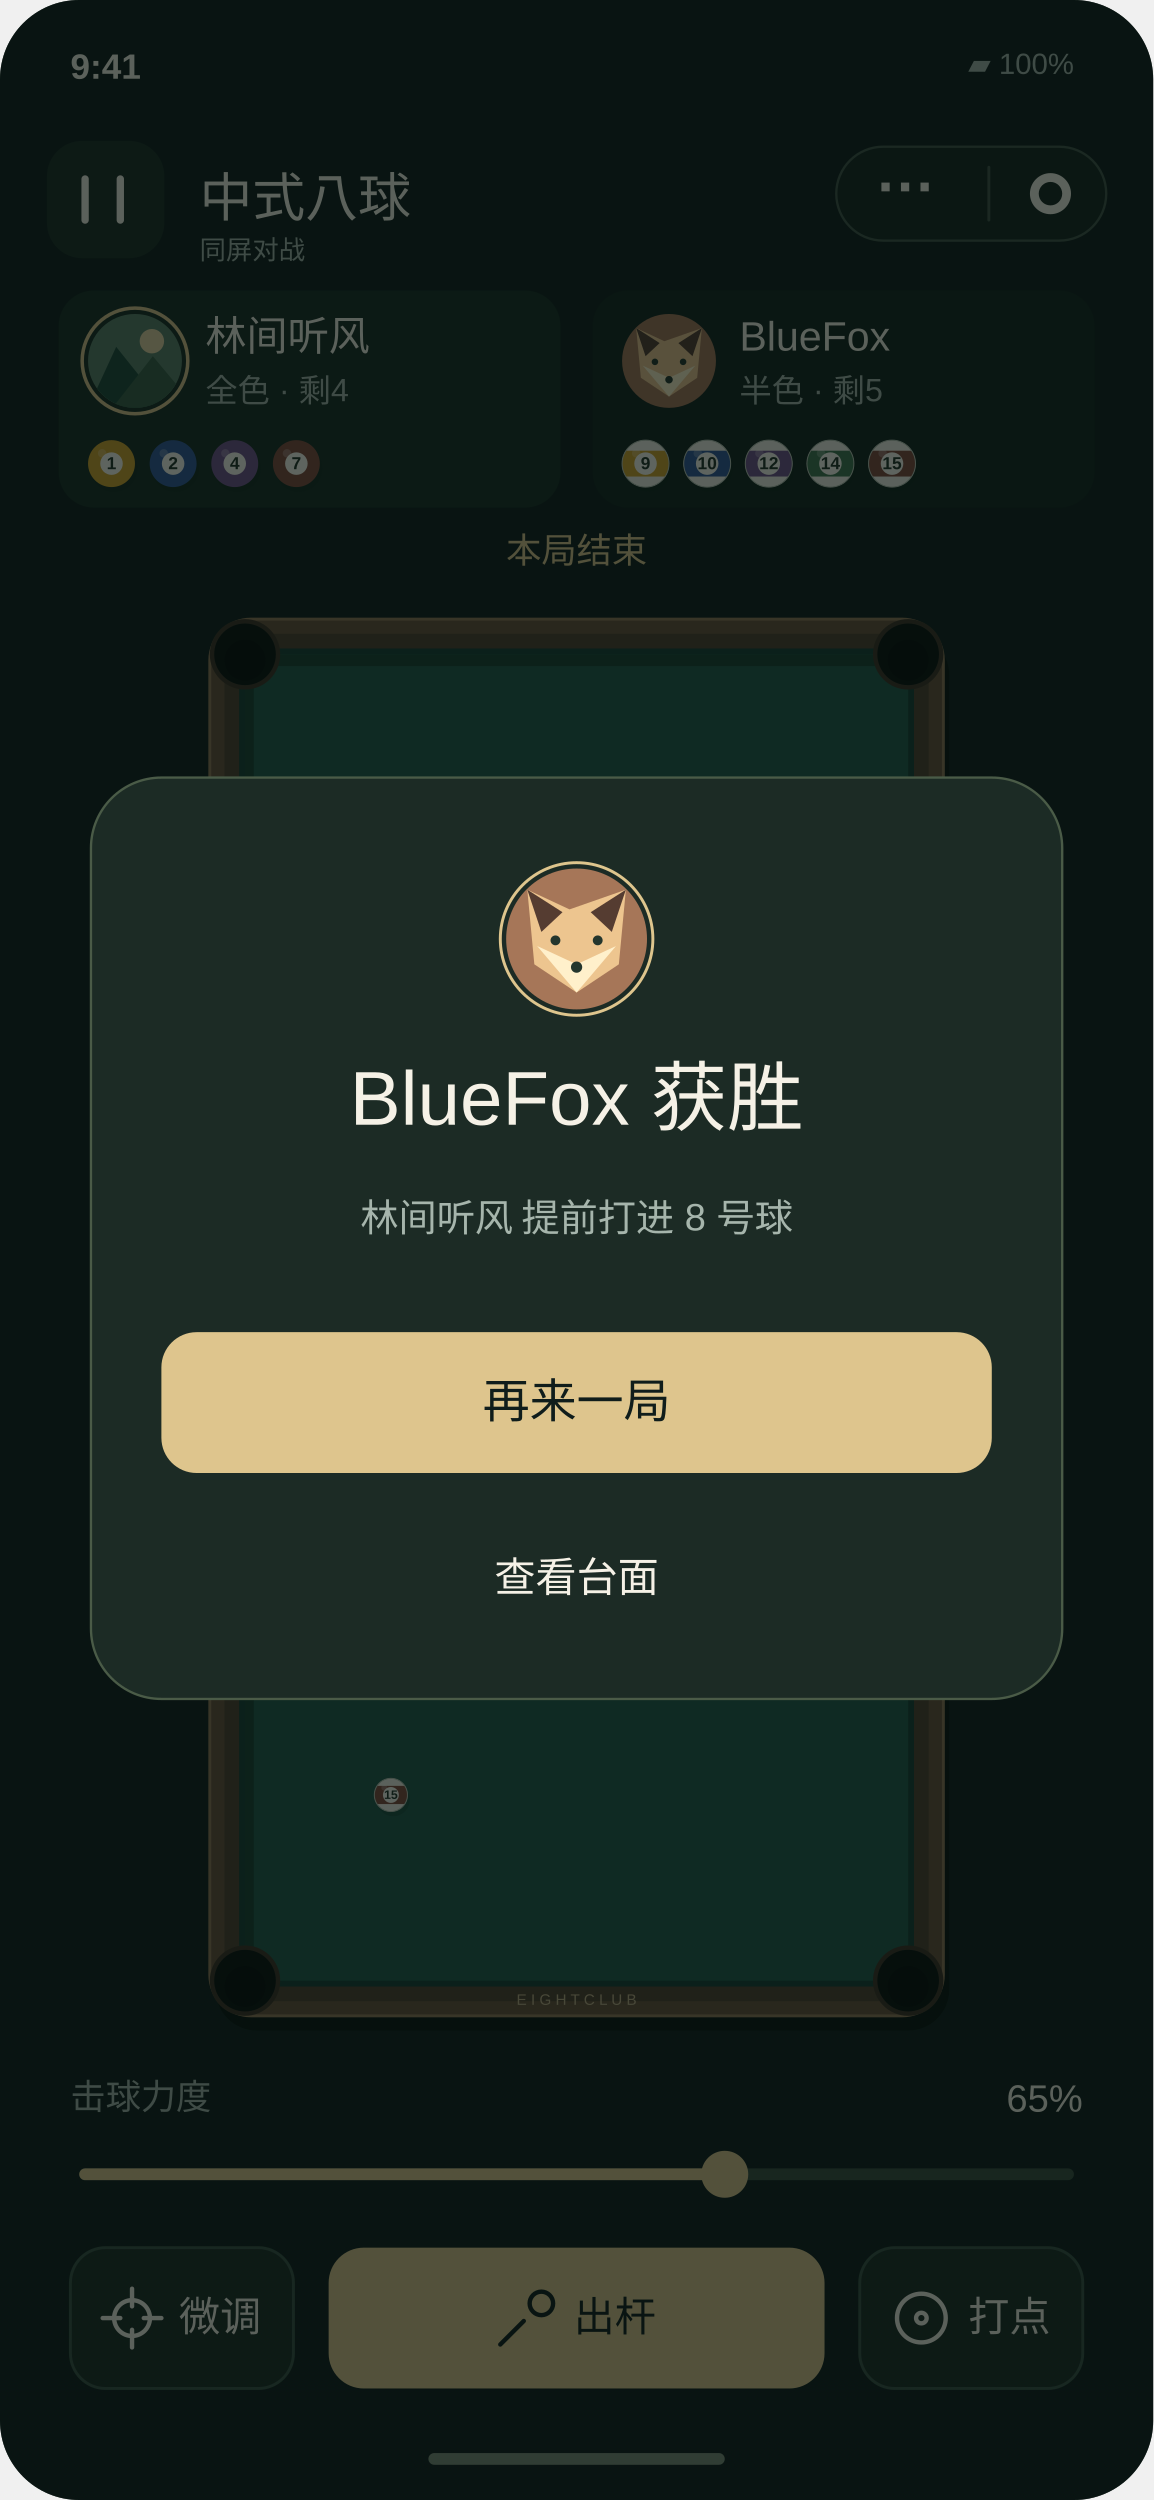
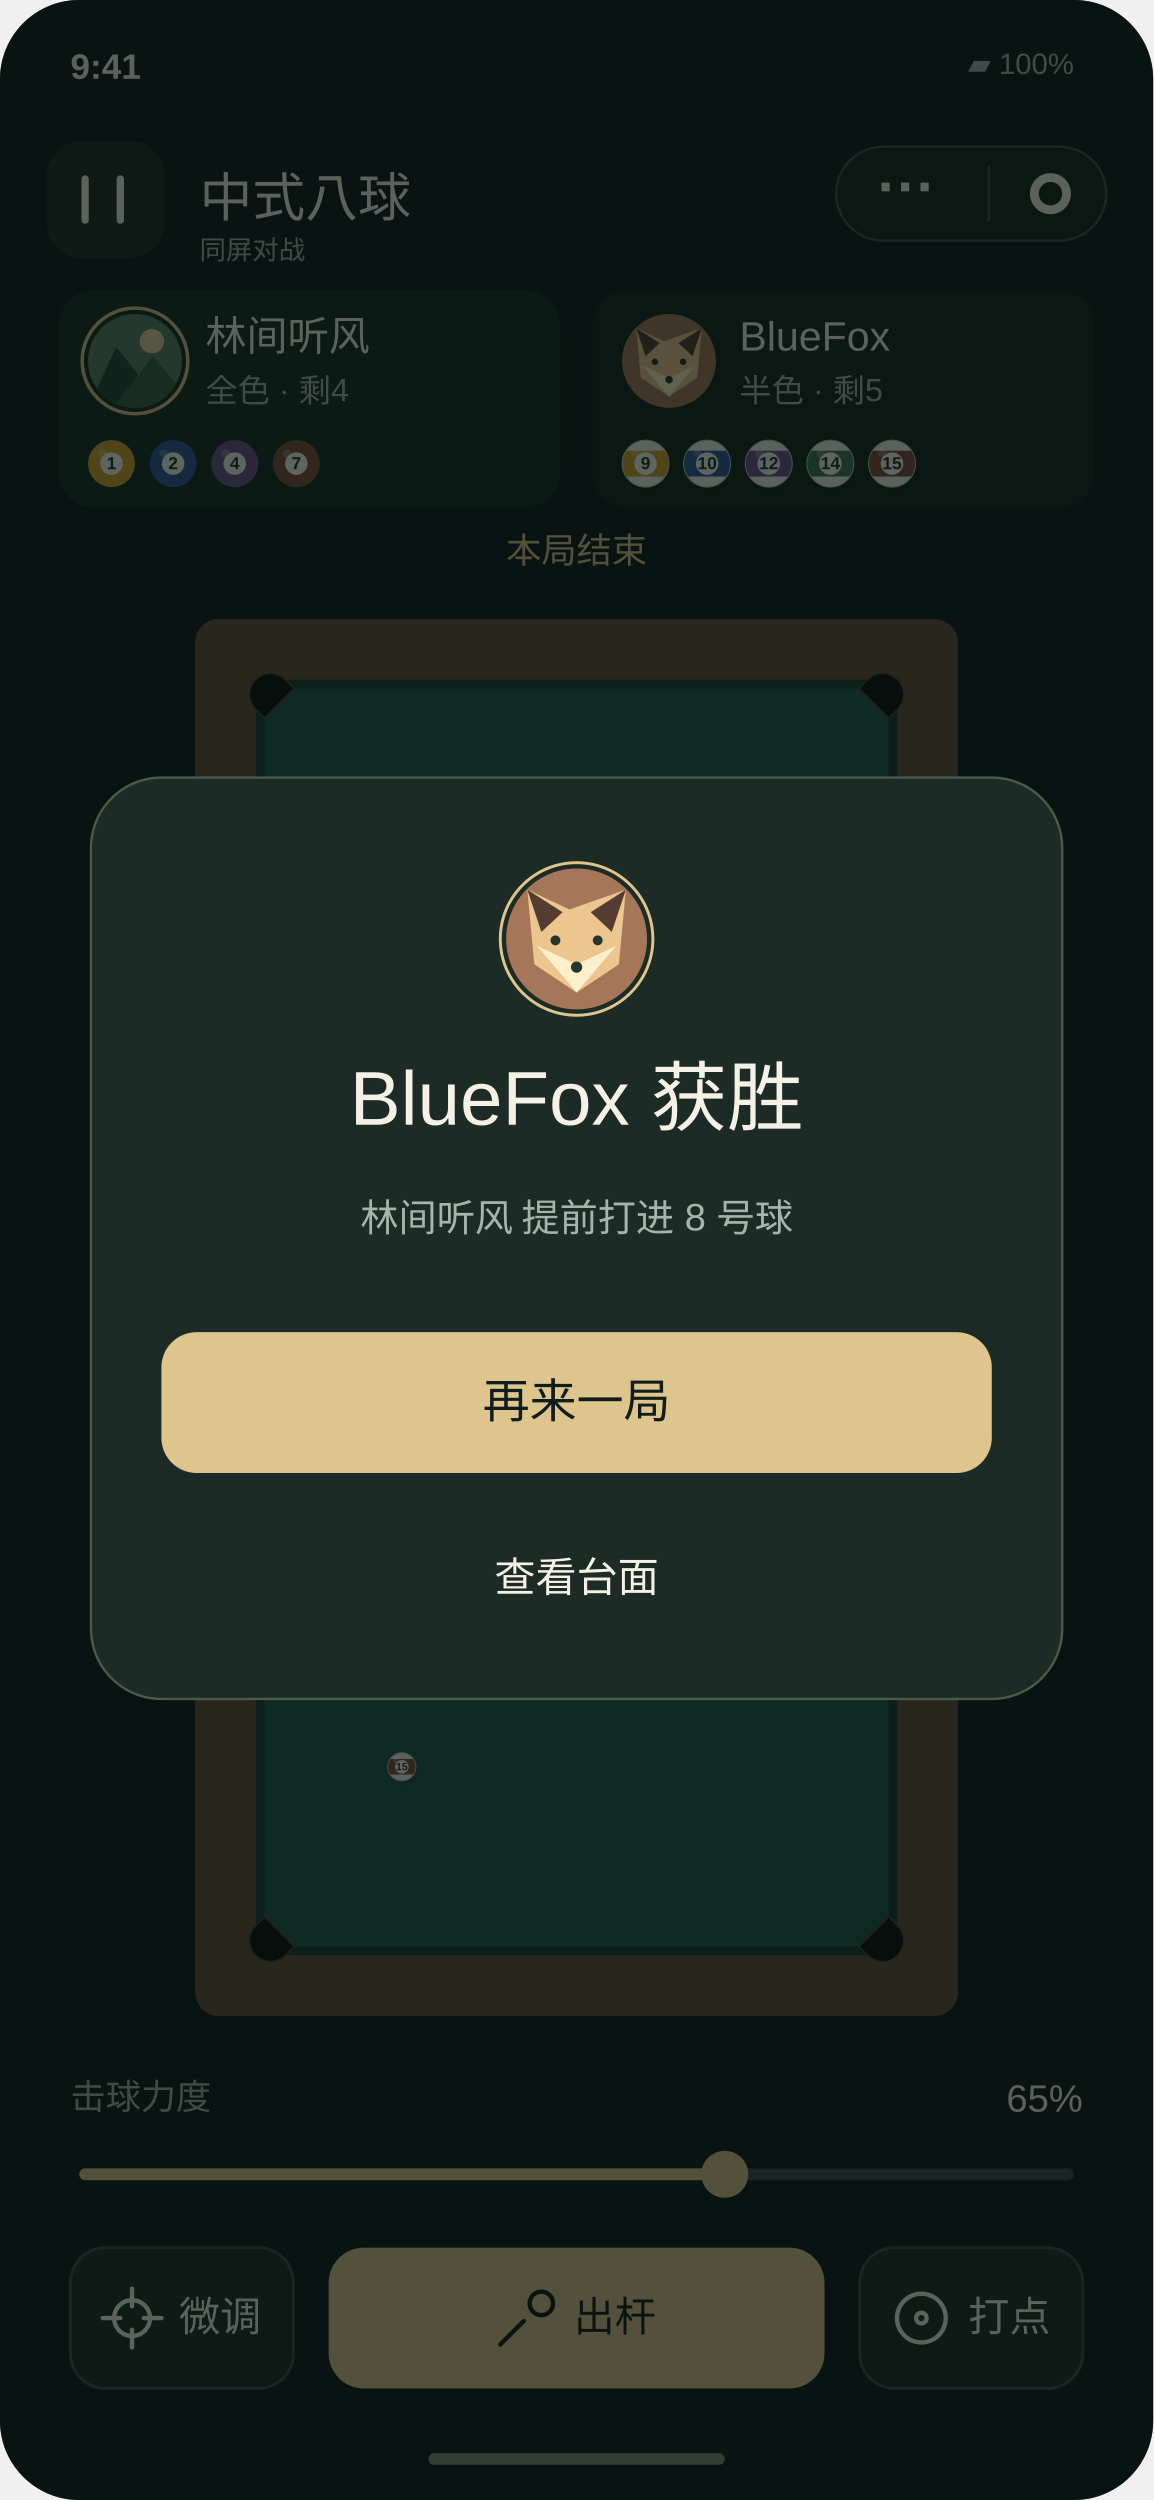
- <svg xmlns="http://www.w3.org/2000/svg" width="393" height="852" viewBox="0 0 393 852">
+ <svg xmlns="http://www.w3.org/2000/svg" width="393" height="852" viewBox="0 0 393 852" data-design-version="1.12" data-pocket-profile="not-finalized">
  <rect x="0" y="0" width="393" height="852" rx="27" fill="#101D1B" stroke="none" stroke-width="1" opacity="1" />
  <text x="24" y="26.84" text-anchor="start" font-family="Arial Unicode MS,PingFang SC,Arial,sans-serif" font-size="12" fill="#F5F1E6" font-weight="700">9:41</text>
  <text x="366" y="25.2" text-anchor="end" font-family="Arial Unicode MS,PingFang SC,Arial,sans-serif" font-size="10" fill="#A6B5AC" font-weight="400">▰  100%</text>
  <rect x="16" y="48" width="40" height="40" rx="12" fill="#1C2B25" stroke="none" stroke-width="1" opacity="1" />
  <line x1="29" y1="61" x2="29" y2="75" stroke="#F5F1E6" stroke-width="2.5" stroke-linecap="round" stroke-linejoin="round" />
  <line x1="41" y1="61" x2="41" y2="75" stroke="#F5F1E6" stroke-width="2.5" stroke-linecap="round" stroke-linejoin="round" />
  <text x="68" y="73.76" text-anchor="start" font-family="Arial Unicode MS,PingFang SC,Arial,sans-serif" font-size="18" fill="#F5F1E6" font-weight="400">中式八球</text>
  <text x="68" y="88.38" text-anchor="start" font-family="Arial Unicode MS,PingFang SC,Arial,sans-serif" font-size="9" fill="#A6B5AC" font-weight="400">同屏对战</text>
  <rect x="285" y="50" width="92" height="32" rx="16" fill="#15241F" stroke="#425348" stroke-width="0.8" opacity="1" />
  <text x="309" y="70.4" text-anchor="middle" font-family="Arial Unicode MS,PingFang SC,Arial,sans-serif" font-size="20" fill="#F5F1E6" font-weight="700">···</text>
  <line x1="337" y1="57" x2="337" y2="75" stroke="#425348" stroke-width="1" stroke-linecap="round" stroke-linejoin="round" />
  <circle cx="358" cy="66" r="7" fill="#F5F1E6" stroke="none" stroke-width="1" opacity="1" />
  <circle cx="358" cy="66" r="4" fill="#15241F" stroke="none" stroke-width="1" opacity="1" />
  <rect x="20" y="99" width="171" height="74" rx="12" fill="#182B23" stroke="none" stroke-width="1" opacity="1" />
  <circle cx="46.0" cy="123.0" r="16.0" fill="#5C7F6A" stroke="none" stroke-width="1" opacity="1" />
  <defs>
    <clipPath id="circleclip15">
      <circle cx="46.0" cy="123.0" r="16.0" />
    </clipPath>
  </defs>
  <g clip-path="url(#circleclip15)">
    <circle cx="51.76" cy="116.28" r="4.16" fill="#E7D4A3" stroke="none" stroke-width="1" opacity="1" />
    <polygon points="30,139 39.6,118.2 56.24,139" fill="#1F493A" />
    <polygon points="38.32,139 52.08,121.4 66.8,139" fill="#395F47" />
  </g>
  <circle cx="46.0" cy="123.0" r="18.0" fill="none" stroke="#DEC58D" stroke-width="1.2" />
  <text x="70" y="119.48" text-anchor="start" font-family="Arial Unicode MS,PingFang SC,Arial,sans-serif" font-size="14" fill="#F5F1E6" font-weight="400">林间听风</text>
  <text x="70" y="137.02" text-anchor="start" font-family="Arial Unicode MS,PingFang SC,Arial,sans-serif" font-size="11" fill="#A6B5AC" font-weight="400">全色 · 剩4</text>
  <circle cx="38.8" cy="159.6" r="8" fill="#09261B" stroke="none" stroke-width="1" opacity="0.22" />
  <circle cx="38" cy="158" r="8" fill="#D3A32B" stroke="none" stroke-width="1" opacity="1" />
  <circle cx="38" cy="158" r="3.84" fill="#FCF9F0" stroke="none" stroke-width="1" opacity="1" />
  <text x="38" y="159.894" text-anchor="middle" font-family="Arial Unicode MS,PingFang SC,Arial,sans-serif" font-size="5.92" fill="#223328" font-weight="700">1</text>
  <circle cx="34.8" cy="154.48" r="1.44" fill="#FFFFFF" stroke="none" stroke-width="1" opacity="0.22" />
  <circle cx="59.8" cy="159.6" r="8" fill="#09261B" stroke="none" stroke-width="1" opacity="0.22" />
  <circle cx="59" cy="158" r="8" fill="#31599A" stroke="none" stroke-width="1" opacity="1" />
  <circle cx="59" cy="158" r="3.84" fill="#FCF9F0" stroke="none" stroke-width="1" opacity="1" />
  <text x="59" y="159.894" text-anchor="middle" font-family="Arial Unicode MS,PingFang SC,Arial,sans-serif" font-size="5.92" fill="#223328" font-weight="700">2</text>
  <circle cx="55.8" cy="154.48" r="1.44" fill="#FFFFFF" stroke="none" stroke-width="1" opacity="0.22" />
  <circle cx="80.8" cy="159.6" r="8" fill="#09261B" stroke="none" stroke-width="1" opacity="0.22" />
  <circle cx="80" cy="158" r="8" fill="#73538D" stroke="none" stroke-width="1" opacity="1" />
  <circle cx="80" cy="158" r="3.84" fill="#FCF9F0" stroke="none" stroke-width="1" opacity="1" />
  <text x="80" y="159.894" text-anchor="middle" font-family="Arial Unicode MS,PingFang SC,Arial,sans-serif" font-size="5.92" fill="#223328" font-weight="700">4</text>
  <circle cx="76.8" cy="154.48" r="1.44" fill="#FFFFFF" stroke="none" stroke-width="1" opacity="0.22" />
  <circle cx="101.8" cy="159.6" r="8" fill="#09261B" stroke="none" stroke-width="1" opacity="0.22" />
  <circle cx="101" cy="158" r="8" fill="#824B3D" stroke="none" stroke-width="1" opacity="1" />
  <circle cx="101" cy="158" r="3.84" fill="#FCF9F0" stroke="none" stroke-width="1" opacity="1" />
  <text x="101" y="159.894" text-anchor="middle" font-family="Arial Unicode MS,PingFang SC,Arial,sans-serif" font-size="5.92" fill="#223328" font-weight="700">7</text>
  <circle cx="97.8" cy="154.48" r="1.44" fill="#FFFFFF" stroke="none" stroke-width="1" opacity="0.22" />
  <rect x="202" y="99" width="171" height="74" rx="12" fill="#14231E" stroke="none" stroke-width="1" opacity="1" />
  <circle cx="228.0" cy="123.0" r="16.0" fill="#A67658" stroke="none" stroke-width="1" opacity="1" />
  <defs>
    <clipPath id="circleclip45">
      <circle cx="228.0" cy="123.0" r="16.0" />
    </clipPath>
  </defs>
  <g clip-path="url(#circleclip45)">
    <polygon points="216.8,111.8 226.4,116.28 239.2,111.8 237.6,128.76 228.0,135.16 218.4,128.76" fill="#EDC58F" />
    <polygon points="216.8,111.8 224.8,116.92 220.0,121.4" fill="#553C31" />
    <polygon points="239.2,111.8 231.2,116.92 236.0,121.4" fill="#553C31" />
    <polygon points="219.04,124.6 228.0,128.76 236.96,124.6 228.0,135.16" fill="#FFF0CB" />
    <circle cx="223.2" cy="123.32" r="1.12" fill="#24362D" stroke="none" stroke-width="1" opacity="1" />
    <circle cx="232.8" cy="123.32" r="1.12" fill="#24362D" stroke="none" stroke-width="1" opacity="1" />
    <circle cx="228.0" cy="129.4" r="1.28" fill="#24362D" stroke="none" stroke-width="1" opacity="1" />
  </g>
  <text x="252" y="119.48" text-anchor="start" font-family="Arial Unicode MS,PingFang SC,Arial,sans-serif" font-size="14" fill="#F5F1E6" font-weight="400">BlueFox</text>
  <text x="252" y="137.02" text-anchor="start" font-family="Arial Unicode MS,PingFang SC,Arial,sans-serif" font-size="11" fill="#A6B5AC" font-weight="400">半色 · 剩5</text>
  <circle cx="220.8" cy="159.6" r="8" fill="#09261B" stroke="none" stroke-width="1" opacity="0.22" />
  <circle cx="220" cy="158" r="8" fill="#F5F2E8" stroke="none" stroke-width="1" opacity="1" />
  <defs>
    <clipPath id="circleclip58">
      <circle cx="220" cy="158" r="8" />
    </clipPath>
  </defs>
  <g clip-path="url(#circleclip58)">
    <polygon points="211.6,153.6 228.4,153.6 228.4,162.4 211.6,162.4" fill="#D3A32B" />
  </g>
  <circle cx="220" cy="158" r="8" fill="none" stroke="#B9C3B5" stroke-width="0.35" />
  <circle cx="220" cy="158" r="3.84" fill="#FCF9F0" stroke="none" stroke-width="1" opacity="1" />
  <text x="220" y="159.894" text-anchor="middle" font-family="Arial Unicode MS,PingFang SC,Arial,sans-serif" font-size="5.92" fill="#223328" font-weight="700">9</text>
  <circle cx="216.8" cy="154.48" r="1.44" fill="#FFFFFF" stroke="none" stroke-width="1" opacity="0.22" />
  <circle cx="241.8" cy="159.6" r="8" fill="#09261B" stroke="none" stroke-width="1" opacity="0.22" />
  <circle cx="241" cy="158" r="8" fill="#F5F2E8" stroke="none" stroke-width="1" opacity="1" />
  <defs>
    <clipPath id="circleclip67">
      <circle cx="241" cy="158" r="8" />
    </clipPath>
  </defs>
  <g clip-path="url(#circleclip67)">
    <polygon points="232.6,153.6 249.4,153.6 249.4,162.4 232.6,162.4" fill="#31599A" />
  </g>
  <circle cx="241" cy="158" r="8" fill="none" stroke="#B9C3B5" stroke-width="0.35" />
  <circle cx="241" cy="158" r="3.84" fill="#FCF9F0" stroke="none" stroke-width="1" opacity="1" />
  <text x="241" y="159.894" text-anchor="middle" font-family="Arial Unicode MS,PingFang SC,Arial,sans-serif" font-size="5.92" fill="#223328" font-weight="700">10</text>
  <circle cx="237.8" cy="154.48" r="1.44" fill="#FFFFFF" stroke="none" stroke-width="1" opacity="0.22" />
  <circle cx="262.8" cy="159.6" r="8" fill="#09261B" stroke="none" stroke-width="1" opacity="0.22" />
  <circle cx="262" cy="158" r="8" fill="#F5F2E8" stroke="none" stroke-width="1" opacity="1" />
  <defs>
    <clipPath id="circleclip76">
      <circle cx="262" cy="158" r="8" />
    </clipPath>
  </defs>
  <g clip-path="url(#circleclip76)">
    <polygon points="253.6,153.6 270.4,153.6 270.4,162.4 253.6,162.4" fill="#73538D" />
  </g>
  <circle cx="262" cy="158" r="8" fill="none" stroke="#B9C3B5" stroke-width="0.35" />
  <circle cx="262" cy="158" r="3.84" fill="#FCF9F0" stroke="none" stroke-width="1" opacity="1" />
  <text x="262" y="159.894" text-anchor="middle" font-family="Arial Unicode MS,PingFang SC,Arial,sans-serif" font-size="5.92" fill="#223328" font-weight="700">12</text>
  <circle cx="258.8" cy="154.48" r="1.44" fill="#FFFFFF" stroke="none" stroke-width="1" opacity="0.22" />
  <circle cx="283.8" cy="159.6" r="8" fill="#09261B" stroke="none" stroke-width="1" opacity="0.22" />
  <circle cx="283" cy="158" r="8" fill="#F5F2E8" stroke="none" stroke-width="1" opacity="1" />
  <defs>
    <clipPath id="circleclip85">
      <circle cx="283" cy="158" r="8" />
    </clipPath>
  </defs>
  <g clip-path="url(#circleclip85)">
    <polygon points="274.6,153.6 291.4,153.6 291.4,162.4 274.6,162.4" fill="#427852" />
  </g>
  <circle cx="283" cy="158" r="8" fill="none" stroke="#B9C3B5" stroke-width="0.35" />
  <circle cx="283" cy="158" r="3.84" fill="#FCF9F0" stroke="none" stroke-width="1" opacity="1" />
  <text x="283" y="159.894" text-anchor="middle" font-family="Arial Unicode MS,PingFang SC,Arial,sans-serif" font-size="5.92" fill="#223328" font-weight="700">14</text>
  <circle cx="279.8" cy="154.48" r="1.44" fill="#FFFFFF" stroke="none" stroke-width="1" opacity="0.22" />
  <circle cx="304.8" cy="159.6" r="8" fill="#09261B" stroke="none" stroke-width="1" opacity="0.22" />
  <circle cx="304" cy="158" r="8" fill="#F5F2E8" stroke="none" stroke-width="1" opacity="1" />
  <defs>
    <clipPath id="circleclip94">
      <circle cx="304" cy="158" r="8" />
    </clipPath>
  </defs>
  <g clip-path="url(#circleclip94)">
    <polygon points="295.6,153.6 312.4,153.6 312.4,162.4 295.6,162.4" fill="#824B3D" />
  </g>
  <circle cx="304" cy="158" r="8" fill="none" stroke="#B9C3B5" stroke-width="0.35" />
  <circle cx="304" cy="158" r="3.84" fill="#FCF9F0" stroke="none" stroke-width="1" opacity="1" />
  <text x="304" y="159.894" text-anchor="middle" font-family="Arial Unicode MS,PingFang SC,Arial,sans-serif" font-size="5.92" fill="#223328" font-weight="700">15</text>
  <circle cx="300.8" cy="154.48" r="1.44" fill="#FFFFFF" stroke="none" stroke-width="1" opacity="0.22" />
  <text x="196.5" y="191.84" text-anchor="middle" font-family="Arial Unicode MS,PingFang SC,Arial,sans-serif" font-size="12" fill="#DEC58D" font-weight="400">本局结束</text>
-   <rect x="73.5" y="216" width="250" height="476" rx="14" fill="#07110D" stroke="none" stroke-width="1" opacity="1" />
-   <rect x="71.5" y="211" width="250" height="476" rx="14" fill="#69503A" stroke="#927657" stroke-width="1" opacity="1" />
-   <rect x="76.5" y="216" width="240" height="466" rx="10" fill="#503F2E" stroke="none" stroke-width="1" opacity="1" />
-   <rect x="81.5" y="221" width="230" height="456" rx="6" fill="#163E34" stroke="none" stroke-width="1" opacity="1" />
-   <rect x="83.5" y="223" width="226" height="452" rx="0" fill="#21584B" stroke="none" stroke-width="1" opacity="1" />
-   <rect x="83.5" y="223" width="226" height="4" rx="0" fill="#193F32" stroke="none" stroke-width="1" opacity="1" />
-   <rect x="83.5" y="223" width="3" height="452" rx="0" fill="#193F32" stroke="none" stroke-width="1" opacity="1" />
-   <circle cx="77.5" cy="330" r="1.25" fill="#BAAC8C" stroke="none" stroke-width="1" opacity="1" />
-   <circle cx="77.5" cy="568" r="1.25" fill="#BAAC8C" stroke="none" stroke-width="1" opacity="1" />
-   <circle cx="315.5" cy="330" r="1.25" fill="#BAAC8C" stroke="none" stroke-width="1" opacity="1" />
-   <circle cx="315.5" cy="568" r="1.25" fill="#BAAC8C" stroke="none" stroke-width="1" opacity="1" />
-   <text x="196.5" y="683.264" text-anchor="middle" font-family="Arial Unicode MS,PingFang SC,Arial,sans-serif" font-size="5.2" fill="#C0AB86" font-weight="400">E I G H T   C L U B</text>
-   <circle cx="83.5" cy="223" r="12" fill="#3C3024" stroke="none" stroke-width="1" opacity="1" />
-   <circle cx="83.5" cy="223" r="10.5" fill="#080E0C" stroke="none" stroke-width="1" opacity="1" />
-   <circle cx="83.5" cy="225" r="7" fill="#050907" stroke="none" stroke-width="1" opacity="1" />
-   <circle cx="309.5" cy="223" r="12" fill="#3C3024" stroke="none" stroke-width="1" opacity="1" />
-   <circle cx="309.5" cy="223" r="10.5" fill="#080E0C" stroke="none" stroke-width="1" opacity="1" />
-   <circle cx="309.5" cy="225" r="7" fill="#050907" stroke="none" stroke-width="1" opacity="1" />
-   <circle cx="83.5" cy="449.0" r="12" fill="#3C3024" stroke="none" stroke-width="1" opacity="1" />
-   <circle cx="83.5" cy="449.0" r="10.5" fill="#080E0C" stroke="none" stroke-width="1" opacity="1" />
-   <circle cx="83.5" cy="451.0" r="7" fill="#050907" stroke="none" stroke-width="1" opacity="1" />
-   <circle cx="309.5" cy="449.0" r="12" fill="#3C3024" stroke="none" stroke-width="1" opacity="1" />
-   <circle cx="309.5" cy="449.0" r="10.5" fill="#080E0C" stroke="none" stroke-width="1" opacity="1" />
-   <circle cx="309.5" cy="451.0" r="7" fill="#050907" stroke="none" stroke-width="1" opacity="1" />
-   <circle cx="83.5" cy="675" r="12" fill="#3C3024" stroke="none" stroke-width="1" opacity="1" />
-   <circle cx="83.5" cy="675" r="10.5" fill="#080E0C" stroke="none" stroke-width="1" opacity="1" />
-   <circle cx="83.5" cy="677" r="7" fill="#050907" stroke="none" stroke-width="1" opacity="1" />
-   <circle cx="309.5" cy="675" r="12" fill="#3C3024" stroke="none" stroke-width="1" opacity="1" />
-   <circle cx="309.5" cy="675" r="10.5" fill="#080E0C" stroke="none" stroke-width="1" opacity="1" />
-   <circle cx="309.5" cy="677" r="7" fill="#050907" stroke="none" stroke-width="1" opacity="1" />
-   <circle cx="138.54" cy="315.0" r="5.65" fill="#09261B" stroke="none" stroke-width="1" opacity="0.22" />
-   <circle cx="137.74" cy="313.4" r="5.65" fill="#D3A32B" stroke="none" stroke-width="1" opacity="1" />
-   <circle cx="137.74" cy="313.4" r="2.712" fill="#FCF9F0" stroke="none" stroke-width="1" opacity="1" />
-   <text x="137.74" y="314.738" text-anchor="middle" font-family="Arial Unicode MS,PingFang SC,Arial,sans-serif" font-size="4.181" fill="#223328" font-weight="700">1</text>
-   <circle cx="135.48" cy="310.914" r="1.017" fill="#FFFFFF" stroke="none" stroke-width="1" opacity="0.22" />
-   <circle cx="242.5" cy="373.76" r="5.65" fill="#09261B" stroke="none" stroke-width="1" opacity="0.22" />
-   <circle cx="241.7" cy="372.16" r="5.65" fill="#31599A" stroke="none" stroke-width="1" opacity="1" />
-   <circle cx="241.7" cy="372.16" r="2.712" fill="#FCF9F0" stroke="none" stroke-width="1" opacity="1" />
-   <text x="241.7" y="373.498" text-anchor="middle" font-family="Arial Unicode MS,PingFang SC,Arial,sans-serif" font-size="4.181" fill="#223328" font-weight="700">2</text>
-   <circle cx="239.44" cy="369.674" r="1.017" fill="#FFFFFF" stroke="none" stroke-width="1" opacity="0.22" />
-   <circle cx="190.52" cy="432.52" r="5.65" fill="#09261B" stroke="none" stroke-width="1" opacity="0.22" />
-   <circle cx="189.72" cy="430.92" r="5.65" fill="#73538D" stroke="none" stroke-width="1" opacity="1" />
-   <circle cx="189.72" cy="430.92" r="2.712" fill="#FCF9F0" stroke="none" stroke-width="1" opacity="1" />
-   <text x="189.72" y="432.258" text-anchor="middle" font-family="Arial Unicode MS,PingFang SC,Arial,sans-serif" font-size="4.181" fill="#223328" font-weight="700">4</text>
-   <circle cx="187.46" cy="428.434" r="1.017" fill="#FFFFFF" stroke="none" stroke-width="1" opacity="0.22" />
-   <circle cx="258.32" cy="513.88" r="5.65" fill="#09261B" stroke="none" stroke-width="1" opacity="0.22" />
-   <circle cx="257.52" cy="512.28" r="5.65" fill="#824B3D" stroke="none" stroke-width="1" opacity="1" />
-   <circle cx="257.52" cy="512.28" r="2.712" fill="#FCF9F0" stroke="none" stroke-width="1" opacity="1" />
-   <text x="257.52" y="513.618" text-anchor="middle" font-family="Arial Unicode MS,PingFang SC,Arial,sans-serif" font-size="4.181" fill="#223328" font-weight="700">7</text>
-   <circle cx="255.26" cy="509.794" r="1.017" fill="#FFFFFF" stroke="none" stroke-width="1" opacity="0.22" />
-   <circle cx="249.28" cy="296.92" r="5.65" fill="#09261B" stroke="none" stroke-width="1" opacity="0.22" />
-   <circle cx="248.48" cy="295.32" r="5.65" fill="#F5F2E8" stroke="none" stroke-width="1" opacity="1" />
-   <defs>
-     <clipPath id="circleclip154">
-       <circle cx="248.48" cy="295.32" r="5.65" />
-     </clipPath>
-   </defs>
-   <g clip-path="url(#circleclip154)">
-     <polygon points="242.547,292.212 254.412,292.212 254.412,298.428 242.547,298.428" fill="#D3A32B" />
-   </g>
-   <circle cx="248.48" cy="295.32" r="5.65" fill="none" stroke="#B9C3B5" stroke-width="0.35" />
-   <circle cx="248.48" cy="295.32" r="2.712" fill="#FCF9F0" stroke="none" stroke-width="1" opacity="1" />
-   <text x="248.48" y="296.658" text-anchor="middle" font-family="Arial Unicode MS,PingFang SC,Arial,sans-serif" font-size="4.181" fill="#223328" font-weight="700">9</text>
-   <circle cx="246.22" cy="292.834" r="1.017" fill="#FFFFFF" stroke="none" stroke-width="1" opacity="0.22" />
-   <circle cx="129.5" cy="482.24" r="5.65" fill="#09261B" stroke="none" stroke-width="1" opacity="0.22" />
-   <circle cx="128.7" cy="480.64" r="5.65" fill="#F5F2E8" stroke="none" stroke-width="1" opacity="1" />
-   <defs>
-     <clipPath id="circleclip163">
-       <circle cx="128.7" cy="480.64" r="5.65" />
-     </clipPath>
-   </defs>
-   <g clip-path="url(#circleclip163)">
-     <polygon points="122.767,477.532 134.632,477.532 134.632,483.748 122.767,483.748" fill="#31599A" />
-   </g>
-   <circle cx="128.7" cy="480.64" r="5.65" fill="none" stroke="#B9C3B5" stroke-width="0.35" />
-   <circle cx="128.7" cy="480.64" r="2.712" fill="#FCF9F0" stroke="none" stroke-width="1" opacity="1" />
-   <text x="128.7" y="481.978" text-anchor="middle" font-family="Arial Unicode MS,PingFang SC,Arial,sans-serif" font-size="4.181" fill="#223328" font-weight="700">10</text>
-   <circle cx="126.44" cy="478.154" r="1.017" fill="#FFFFFF" stroke="none" stroke-width="1" opacity="0.22" />
-   <circle cx="258.32" cy="446.08" r="5.65" fill="#09261B" stroke="none" stroke-width="1" opacity="0.22" />
-   <circle cx="257.52" cy="444.48" r="5.65" fill="#F5F2E8" stroke="none" stroke-width="1" opacity="1" />
-   <defs>
-     <clipPath id="circleclip172">
-       <circle cx="257.52" cy="444.48" r="5.65" />
-     </clipPath>
-   </defs>
-   <g clip-path="url(#circleclip172)">
-     <polygon points="251.587,441.373 263.452,441.373 263.452,447.588 251.587,447.588" fill="#73538D" />
-   </g>
-   <circle cx="257.52" cy="444.48" r="5.65" fill="none" stroke="#B9C3B5" stroke-width="0.35" />
-   <circle cx="257.52" cy="444.48" r="2.712" fill="#FCF9F0" stroke="none" stroke-width="1" opacity="1" />
-   <text x="257.52" y="445.818" text-anchor="middle" font-family="Arial Unicode MS,PingFang SC,Arial,sans-serif" font-size="4.181" fill="#223328" font-weight="700">12</text>
-   <circle cx="255.26" cy="441.994" r="1.017" fill="#FFFFFF" stroke="none" stroke-width="1" opacity="0.22" />
-   <circle cx="152.1" cy="531.96" r="5.65" fill="#09261B" stroke="none" stroke-width="1" opacity="0.22" />
-   <circle cx="151.3" cy="530.36" r="5.65" fill="#F5F2E8" stroke="none" stroke-width="1" opacity="1" />
-   <defs>
-     <clipPath id="circleclip181">
-       <circle cx="151.3" cy="530.36" r="5.65" />
-     </clipPath>
-   </defs>
-   <g clip-path="url(#circleclip181)">
-     <polygon points="145.368,527.253 157.233,527.253 157.233,533.467 145.368,533.467" fill="#427852" />
-   </g>
-   <circle cx="151.3" cy="530.36" r="5.65" fill="none" stroke="#B9C3B5" stroke-width="0.35" />
-   <circle cx="151.3" cy="530.36" r="2.712" fill="#FCF9F0" stroke="none" stroke-width="1" opacity="1" />
-   <text x="151.3" y="531.698" text-anchor="middle" font-family="Arial Unicode MS,PingFang SC,Arial,sans-serif" font-size="4.181" fill="#223328" font-weight="700">14</text>
-   <circle cx="149.04" cy="527.874" r="1.017" fill="#FFFFFF" stroke="none" stroke-width="1" opacity="0.22" />
-   <circle cx="134.02" cy="613.32" r="5.65" fill="#09261B" stroke="none" stroke-width="1" opacity="0.22" />
-   <circle cx="133.22" cy="611.72" r="5.65" fill="#F5F2E8" stroke="none" stroke-width="1" opacity="1" />
-   <defs>
-     <clipPath id="circleclip190">
-       <circle cx="133.22" cy="611.72" r="5.65" />
-     </clipPath>
-   </defs>
-   <g clip-path="url(#circleclip190)">
-     <polygon points="127.287,608.613 139.153,608.613 139.153,614.827 127.287,614.827" fill="#824B3D" />
-   </g>
-   <circle cx="133.22" cy="611.72" r="5.65" fill="none" stroke="#B9C3B5" stroke-width="0.35" />
-   <circle cx="133.22" cy="611.72" r="2.712" fill="#FCF9F0" stroke="none" stroke-width="1" opacity="1" />
-   <text x="133.22" y="613.058" text-anchor="middle" font-family="Arial Unicode MS,PingFang SC,Arial,sans-serif" font-size="4.181" fill="#223328" font-weight="700">15</text>
-   <circle cx="130.96" cy="609.234" r="1.017" fill="#FFFFFF" stroke="none" stroke-width="1" opacity="0.22" />
-   <circle cx="213.12" cy="568.12" r="5.65" fill="#09261B" stroke="none" stroke-width="1" opacity="0.22" />
-   <circle cx="212.32" cy="566.52" r="5.65" fill="#F5F2E8" stroke="none" stroke-width="1" opacity="1" />
-   <circle cx="210.06" cy="564.034" r="1.017" fill="#FFFFFF" stroke="none" stroke-width="1" opacity="0.22" />
+   <g data-table-reference="JOY Q8 Pro" data-pocket-status="candidate-mouth-width-unverified-rear-profile">
+     <rect x="66.528" y="211.0" width="259.943" height="476.0" rx="8" fill="#69503A" />
+     <rect x="87.16" y="231.631" width="218.681" height="434.738" rx="3" fill="#163E34" />
+     <rect x="90.16" y="234.631" width="212.681" height="428.738" fill="#21584B" />
+     <path data-role="pocket-visual-prototype" d="M 100.305,234.631 L 97.261,231.588 L 96.74,231.115 L 96.174,230.695 L 95.57,230.334 L 94.934,230.033 L 94.271,229.795 L 93.588,229.624 L 92.892,229.521 L 92.189,229.486 L 91.485,229.521 L 90.789,229.624 L 90.106,229.795 L 89.443,230.033 L 88.807,230.334 L 88.203,230.695 L 87.638,231.115 L 87.116,231.588 L 86.643,232.109 L 86.224,232.675 L 85.862,233.279 L 85.561,233.915 L 85.324,234.578 L 85.153,235.261 L 85.049,235.957 L 85.015,236.66 L 85.049,237.363 L 85.153,238.06 L 85.324,238.743 L 85.561,239.406 L 85.862,240.042 L 86.224,240.646 L 86.643,241.211 L 87.116,241.733 L 90.16,244.776 Z" fill="#080E0C" stroke="#503F2E" stroke-width="0.574" />
+     <path data-role="pocket-visual-prototype" d="M 90.16,442.079 L 86.007,442.079 L 85.329,442.113 L 84.657,442.212 L 83.998,442.377 L 83.359,442.606 L 82.745,442.897 L 82.162,443.246 L 81.617,443.65 L 81.114,444.106 L 80.658,444.61 L 80.253,445.155 L 79.904,445.738 L 79.613,446.352 L 79.385,446.991 L 79.22,447.65 L 79.12,448.322 L 79.087,449 L 79.12,449.678 L 79.22,450.35 L 79.385,451.009 L 79.613,451.648 L 79.904,452.262 L 80.253,452.845 L 80.658,453.39 L 81.114,453.894 L 81.617,454.35 L 82.162,454.754 L 82.745,455.103 L 83.359,455.394 L 83.998,455.623 L 84.657,455.788 L 85.329,455.887 L 86.007,455.921 L 90.16,455.921 Z" fill="#080E0C" stroke="#503F2E" stroke-width="0.554" />
+     <path data-role="pocket-visual-prototype" d="M 90.16,653.224 L 87.116,656.267 L 86.643,656.789 L 86.224,657.354 L 85.862,657.958 L 85.561,658.594 L 85.324,659.257 L 85.153,659.94 L 85.049,660.637 L 85.015,661.34 L 85.049,662.043 L 85.153,662.739 L 85.324,663.422 L 85.561,664.085 L 85.862,664.721 L 86.224,665.325 L 86.643,665.891 L 87.116,666.412 L 87.638,666.885 L 88.203,667.305 L 88.807,667.666 L 89.443,667.967 L 90.106,668.205 L 90.789,668.376 L 91.485,668.479 L 92.189,668.514 L 92.892,668.479 L 93.588,668.376 L 94.271,668.205 L 94.934,667.967 L 95.57,667.666 L 96.174,667.305 L 96.74,666.885 L 97.261,666.412 L 100.305,663.369 Z" fill="#080E0C" stroke="#503F2E" stroke-width="0.574" />
+     <path data-role="pocket-visual-prototype" d="M 302.84,244.776 L 305.884,241.733 L 306.357,241.211 L 306.776,240.646 L 307.138,240.042 L 307.439,239.406 L 307.676,238.743 L 307.847,238.06 L 307.951,237.363 L 307.985,236.66 L 307.951,235.957 L 307.847,235.261 L 307.676,234.578 L 307.439,233.915 L 307.138,233.279 L 306.776,232.675 L 306.357,232.109 L 305.884,231.588 L 305.362,231.115 L 304.797,230.695 L 304.193,230.334 L 303.557,230.033 L 302.894,229.795 L 302.211,229.624 L 301.515,229.521 L 300.811,229.486 L 300.108,229.521 L 299.412,229.624 L 298.729,229.795 L 298.066,230.033 L 297.43,230.334 L 296.826,230.695 L 296.26,231.115 L 295.739,231.588 L 292.695,234.631 Z" fill="#080E0C" stroke="#503F2E" stroke-width="0.574" />
+     <path data-role="pocket-visual-prototype" d="M 302.84,455.921 L 306.993,455.921 L 307.671,455.887 L 308.343,455.788 L 309.002,455.623 L 309.641,455.394 L 310.255,455.103 L 310.838,454.754 L 311.383,454.35 L 311.886,453.894 L 312.342,453.39 L 312.747,452.845 L 313.096,452.262 L 313.387,451.648 L 313.615,451.009 L 313.78,450.35 L 313.88,449.678 L 313.913,449 L 313.88,448.322 L 313.78,447.65 L 313.615,446.991 L 313.387,446.352 L 313.096,445.738 L 312.747,445.155 L 312.342,444.61 L 311.886,444.106 L 311.383,443.65 L 310.838,443.246 L 310.255,442.897 L 309.641,442.606 L 309.002,442.377 L 308.343,442.212 L 307.671,442.113 L 306.993,442.079 L 302.84,442.079 Z" fill="#080E0C" stroke="#503F2E" stroke-width="0.554" />
+     <path data-role="pocket-visual-prototype" d="M 292.695,663.369 L 295.739,666.412 L 296.26,666.885 L 296.826,667.305 L 297.43,667.666 L 298.066,667.967 L 298.729,668.205 L 299.412,668.376 L 300.108,668.479 L 300.811,668.514 L 301.515,668.479 L 302.211,668.376 L 302.894,668.205 L 303.557,667.967 L 304.193,667.666 L 304.797,667.305 L 305.362,666.885 L 305.884,666.412 L 306.357,665.891 L 306.776,665.325 L 307.138,664.721 L 307.439,664.085 L 307.676,663.422 L 307.847,662.739 L 307.951,662.043 L 307.985,661.34 L 307.951,660.637 L 307.847,659.94 L 307.676,659.257 L 307.439,658.594 L 307.138,657.958 L 306.776,657.354 L 306.357,656.789 L 305.884,656.267 L 302.84,653.224 Z" fill="#080E0C" stroke="#503F2E" stroke-width="0.574" />
+   </g>
+   <g transform="translate(11.58059 26.4615) scale(0.9410657)" data-role="state-composition-not-metrology">
+     <g transform="translate(12.79014 29.10143) scale(0.9071429)" data-role="physical-ball-scale">
+       <circle cx="138.54" cy="315.0" r="5.65" fill="#09261B" stroke="none" stroke-width="1" opacity="0.22" />
+       <circle cx="137.74" cy="313.4" r="5.65" fill="#D3A32B" stroke="none" stroke-width="1" opacity="1" />
+       <circle cx="137.74" cy="313.4" r="2.712" fill="#FCF9F0" stroke="none" stroke-width="1" opacity="1" />
+       <text x="137.74" y="314.738" text-anchor="middle" font-family="Arial Unicode MS,PingFang SC,Arial,sans-serif" font-size="4.181" fill="#223328" font-weight="700">1</text>
+       <circle cx="135.48" cy="310.914" r="1.017" fill="#FFFFFF" stroke="none" stroke-width="1" opacity="0.22" />
+     </g>
+     <g transform="translate(22.44357 34.55771) scale(0.9071429)" data-role="physical-ball-scale">
+       <circle cx="242.5" cy="373.76" r="5.65" fill="#09261B" stroke="none" stroke-width="1" opacity="0.22" />
+       <circle cx="241.7" cy="372.16" r="5.65" fill="#31599A" stroke="none" stroke-width="1" opacity="1" />
+       <circle cx="241.7" cy="372.16" r="2.712" fill="#FCF9F0" stroke="none" stroke-width="1" opacity="1" />
+       <text x="241.7" y="373.498" text-anchor="middle" font-family="Arial Unicode MS,PingFang SC,Arial,sans-serif" font-size="4.181" fill="#223328" font-weight="700">2</text>
+       <circle cx="239.44" cy="369.674" r="1.017" fill="#FFFFFF" stroke="none" stroke-width="1" opacity="0.22" />
+     </g>
+     <g transform="translate(17.61686 40.014) scale(0.9071429)" data-role="physical-ball-scale">
+       <circle cx="190.52" cy="432.52" r="5.65" fill="#09261B" stroke="none" stroke-width="1" opacity="0.22" />
+       <circle cx="189.72" cy="430.92" r="5.65" fill="#73538D" stroke="none" stroke-width="1" opacity="1" />
+       <circle cx="189.72" cy="430.92" r="2.712" fill="#FCF9F0" stroke="none" stroke-width="1" opacity="1" />
+       <text x="189.72" y="432.258" text-anchor="middle" font-family="Arial Unicode MS,PingFang SC,Arial,sans-serif" font-size="4.181" fill="#223328" font-weight="700">4</text>
+       <circle cx="187.46" cy="428.434" r="1.017" fill="#FFFFFF" stroke="none" stroke-width="1" opacity="0.22" />
+     </g>
+     <g transform="translate(23.91257 47.56886) scale(0.9071429)" data-role="physical-ball-scale">
+       <circle cx="258.32" cy="513.88" r="5.65" fill="#09261B" stroke="none" stroke-width="1" opacity="0.22" />
+       <circle cx="257.52" cy="512.28" r="5.65" fill="#824B3D" stroke="none" stroke-width="1" opacity="1" />
+       <circle cx="257.52" cy="512.28" r="2.712" fill="#FCF9F0" stroke="none" stroke-width="1" opacity="1" />
+       <text x="257.52" y="513.618" text-anchor="middle" font-family="Arial Unicode MS,PingFang SC,Arial,sans-serif" font-size="4.181" fill="#223328" font-weight="700">7</text>
+       <circle cx="255.26" cy="509.794" r="1.017" fill="#FFFFFF" stroke="none" stroke-width="1" opacity="0.22" />
+     </g>
+     <g transform="translate(23.07314 27.42257) scale(0.9071429)" data-role="physical-ball-scale">
+       <circle cx="249.28" cy="296.92" r="5.65" fill="#09261B" stroke="none" stroke-width="1" opacity="0.22" />
+       <circle cx="248.48" cy="295.32" r="5.65" fill="#F5F2E8" stroke="none" stroke-width="1" opacity="1" />
+       <defs>
+         <clipPath id="circleclip154">
+           <circle cx="248.48" cy="295.32" r="5.65" />
+         </clipPath>
+       </defs>
+       <g clip-path="url(#circleclip154)">
+         <polygon points="242.547,292.212 254.412,292.212 254.412,298.428 242.547,298.428" fill="#D3A32B" />
+       </g>
+       <circle cx="248.48" cy="295.32" r="5.65" fill="none" stroke="#B9C3B5" stroke-width="0.35" />
+       <circle cx="248.48" cy="295.32" r="2.712" fill="#FCF9F0" stroke="none" stroke-width="1" opacity="1" />
+       <text x="248.48" y="296.658" text-anchor="middle" font-family="Arial Unicode MS,PingFang SC,Arial,sans-serif" font-size="4.181" fill="#223328" font-weight="700">9</text>
+       <circle cx="246.22" cy="292.834" r="1.017" fill="#FFFFFF" stroke="none" stroke-width="1" opacity="0.22" />
+     </g>
+     <g transform="translate(11.95071 44.63086) scale(0.9071429)" data-role="physical-ball-scale">
+       <circle cx="129.5" cy="482.24" r="5.65" fill="#09261B" stroke="none" stroke-width="1" opacity="0.22" />
+       <circle cx="128.7" cy="480.64" r="5.65" fill="#F5F2E8" stroke="none" stroke-width="1" opacity="1" />
+       <defs>
+         <clipPath id="circleclip163">
+           <circle cx="128.7" cy="480.64" r="5.65" />
+         </clipPath>
+       </defs>
+       <g clip-path="url(#circleclip163)">
+         <polygon points="122.767,477.532 134.632,477.532 134.632,483.748 122.767,483.748" fill="#31599A" />
+       </g>
+       <circle cx="128.7" cy="480.64" r="5.65" fill="none" stroke="#B9C3B5" stroke-width="0.35" />
+       <circle cx="128.7" cy="480.64" r="2.712" fill="#FCF9F0" stroke="none" stroke-width="1" opacity="1" />
+       <text x="128.7" y="481.978" text-anchor="middle" font-family="Arial Unicode MS,PingFang SC,Arial,sans-serif" font-size="4.181" fill="#223328" font-weight="700">10</text>
+       <circle cx="126.44" cy="478.154" r="1.017" fill="#FFFFFF" stroke="none" stroke-width="1" opacity="0.22" />
+     </g>
+     <g transform="translate(23.91257 41.27314) scale(0.9071429)" data-role="physical-ball-scale">
+       <circle cx="258.32" cy="446.08" r="5.65" fill="#09261B" stroke="none" stroke-width="1" opacity="0.22" />
+       <circle cx="257.52" cy="444.48" r="5.65" fill="#F5F2E8" stroke="none" stroke-width="1" opacity="1" />
+       <defs>
+         <clipPath id="circleclip172">
+           <circle cx="257.52" cy="444.48" r="5.65" />
+         </clipPath>
+       </defs>
+       <g clip-path="url(#circleclip172)">
+         <polygon points="251.587,441.373 263.452,441.373 263.452,447.588 251.587,447.588" fill="#73538D" />
+       </g>
+       <circle cx="257.52" cy="444.48" r="5.65" fill="none" stroke="#B9C3B5" stroke-width="0.35" />
+       <circle cx="257.52" cy="444.48" r="2.712" fill="#FCF9F0" stroke="none" stroke-width="1" opacity="1" />
+       <text x="257.52" y="445.818" text-anchor="middle" font-family="Arial Unicode MS,PingFang SC,Arial,sans-serif" font-size="4.181" fill="#223328" font-weight="700">12</text>
+       <circle cx="255.26" cy="441.994" r="1.017" fill="#FFFFFF" stroke="none" stroke-width="1" opacity="0.22" />
+     </g>
+     <g transform="translate(14.04929 49.24771) scale(0.9071429)" data-role="physical-ball-scale">
+       <circle cx="152.1" cy="531.96" r="5.65" fill="#09261B" stroke="none" stroke-width="1" opacity="0.22" />
+       <circle cx="151.3" cy="530.36" r="5.65" fill="#F5F2E8" stroke="none" stroke-width="1" opacity="1" />
+       <defs>
+         <clipPath id="circleclip181">
+           <circle cx="151.3" cy="530.36" r="5.65" />
+         </clipPath>
+       </defs>
+       <g clip-path="url(#circleclip181)">
+         <polygon points="145.368,527.253 157.233,527.253 157.233,533.467 145.368,533.467" fill="#427852" />
+       </g>
+       <circle cx="151.3" cy="530.36" r="5.65" fill="none" stroke="#B9C3B5" stroke-width="0.35" />
+       <circle cx="151.3" cy="530.36" r="2.712" fill="#FCF9F0" stroke="none" stroke-width="1" opacity="1" />
+       <text x="151.3" y="531.698" text-anchor="middle" font-family="Arial Unicode MS,PingFang SC,Arial,sans-serif" font-size="4.181" fill="#223328" font-weight="700">14</text>
+       <circle cx="149.04" cy="527.874" r="1.017" fill="#FFFFFF" stroke="none" stroke-width="1" opacity="0.22" />
+     </g>
+     <g transform="translate(12.37043 56.80257) scale(0.9071429)" data-role="physical-ball-scale">
+       <circle cx="134.02" cy="613.32" r="5.65" fill="#09261B" stroke="none" stroke-width="1" opacity="0.22" />
+       <circle cx="133.22" cy="611.72" r="5.65" fill="#F5F2E8" stroke="none" stroke-width="1" opacity="1" />
+       <defs>
+         <clipPath id="circleclip190">
+           <circle cx="133.22" cy="611.72" r="5.65" />
+         </clipPath>
+       </defs>
+       <g clip-path="url(#circleclip190)">
+         <polygon points="127.287,608.613 139.153,608.613 139.153,614.827 127.287,614.827" fill="#824B3D" />
+       </g>
+       <circle cx="133.22" cy="611.72" r="5.65" fill="none" stroke="#B9C3B5" stroke-width="0.35" />
+       <circle cx="133.22" cy="611.72" r="2.712" fill="#FCF9F0" stroke="none" stroke-width="1" opacity="1" />
+       <text x="133.22" y="613.058" text-anchor="middle" font-family="Arial Unicode MS,PingFang SC,Arial,sans-serif" font-size="4.181" fill="#223328" font-weight="700">15</text>
+       <circle cx="130.96" cy="609.234" r="1.017" fill="#FFFFFF" stroke="none" stroke-width="1" opacity="0.22" />
+     </g>
+     <g transform="translate(19.71543 52.60543) scale(0.9071429)" data-role="physical-ball-scale">
+       <circle cx="213.12" cy="568.12" r="5.65" fill="#09261B" stroke="none" stroke-width="1" opacity="0.22" />
+       <circle cx="212.32" cy="566.52" r="5.65" fill="#F5F2E8" stroke="none" stroke-width="1" opacity="1" />
+       <circle cx="210.06" cy="564.034" r="1.017" fill="#FFFFFF" stroke="none" stroke-width="1" opacity="0.22" />
+     </g>
+   </g>
  <rect x="20" y="700" width="353" height="120" rx="0" fill="#101D1B" stroke="none" stroke-width="1" opacity="1" />
  <text x="24" y="718.84" text-anchor="start" font-family="Arial Unicode MS,PingFang SC,Arial,sans-serif" font-size="12" fill="#A6B5AC" font-weight="400">击球力度</text>
  <text x="369" y="719.66" text-anchor="end" font-family="Arial Unicode MS,PingFang SC,Arial,sans-serif" font-size="13" fill="#F5F1E6" font-weight="400">65%</text>
  <rect x="27" y="739" width="339" height="4" rx="2" fill="#3A4D40" stroke="none" stroke-width="1" opacity="1" />
  <rect x="27" y="739" width="220" height="4" rx="2" fill="#DEC58D" stroke="none" stroke-width="1" opacity="1" />
  <circle cx="247" cy="741" r="8" fill="#DEC58D" stroke="none" stroke-width="1" opacity="1" />
  <rect x="24" y="766" width="76" height="48" rx="12" fill="#1C2B25" stroke="#395044" stroke-width="1" opacity="1" />
  <circle cx="45.0" cy="790" r="6.1" fill="none" stroke="#F5F1E6" stroke-width="1.5" />
  <line x1="35.0" y1="790" x2="41.0" y2="790" stroke="#F5F1E6" stroke-width="1.5" stroke-linecap="round" stroke-linejoin="round" />
  <line x1="49.0" y1="790" x2="55.0" y2="790" stroke="#F5F1E6" stroke-width="1.5" stroke-linecap="round" stroke-linejoin="round" />
  <line x1="45.0" y1="780" x2="45.0" y2="786" stroke="#F5F1E6" stroke-width="1.5" stroke-linecap="round" stroke-linejoin="round" />
  <line x1="45.0" y1="794" x2="45.0" y2="800" stroke="#F5F1E6" stroke-width="1.5" stroke-linecap="round" stroke-linejoin="round" />
  <text x="61.0" y="794.48" text-anchor="start" font-family="Arial Unicode MS,PingFang SC,Arial,sans-serif" font-size="14" fill="#F5F1E6" font-weight="400">微调</text>
  <rect x="112" y="766" width="169" height="48" rx="12" fill="#DEC58D" stroke="none" stroke-width="1" opacity="1" />
  <circle cx="184.5" cy="785" r="4" fill="none" stroke="#101D1B" stroke-width="1.5" />
  <line x1="170.5" y1="799" x2="178.5" y2="791" stroke="#101D1B" stroke-width="1.5" stroke-linecap="round" stroke-linejoin="round" />
  <text x="195.5" y="794.48" text-anchor="start" font-family="Arial Unicode MS,PingFang SC,Arial,sans-serif" font-size="14" fill="#101D1B" font-weight="400">出杆</text>
  <rect x="293" y="766" width="76" height="48" rx="12" fill="#1C2B25" stroke="#395044" stroke-width="1" opacity="1" />
  <circle cx="314.0" cy="790" r="8.3" fill="none" stroke="#F5F1E6" stroke-width="1.5" />
  <circle cx="314.0" cy="790" r="1.8" fill="none" stroke="#F5F1E6" stroke-width="1.5" />
  <text x="330.0" y="794.48" text-anchor="start" font-family="Arial Unicode MS,PingFang SC,Arial,sans-serif" font-size="14" fill="#F5F1E6" font-weight="400">打点</text>
  <rect x="146" y="836" width="101" height="4" rx="2" fill="#7E8C7B" stroke="none" stroke-width="1" opacity="1" />
  <rect x="0" y="0" width="393" height="852" rx="27" fill="#05100C" stroke="none" stroke-width="1" opacity="0.64" />
  <rect x="31" y="265" width="331" height="314" rx="24" fill="#1C2B25" stroke="#4A5B47" stroke-width="0.8" opacity="1" />
  <circle cx="196.5" cy="320.0" r="24.0" fill="#A67658" stroke="none" stroke-width="1" opacity="1" />
  <defs>
    <clipPath id="circleclip225">
      <circle cx="196.5" cy="320.0" r="24.0" />
    </clipPath>
  </defs>
  <g clip-path="url(#circleclip225)">
    <polygon points="179.7,303.2 194.1,309.92 213.3,303.2 210.9,328.64 196.5,338.24 182.1,328.64" fill="#EDC58F" />
    <polygon points="179.7,303.2 191.7,310.88 184.5,317.6" fill="#553C31" />
    <polygon points="213.3,303.2 201.3,310.88 208.5,317.6" fill="#553C31" />
    <polygon points="183.06,322.4 196.5,328.64 209.94,322.4 196.5,338.24" fill="#FFF0CB" />
    <circle cx="189.3" cy="320.48" r="1.68" fill="#24362D" stroke="none" stroke-width="1" opacity="1" />
    <circle cx="203.7" cy="320.48" r="1.68" fill="#24362D" stroke="none" stroke-width="1" opacity="1" />
    <circle cx="196.5" cy="329.6" r="1.92" fill="#24362D" stroke="none" stroke-width="1" opacity="1" />
  </g>
  <circle cx="196.5" cy="320" r="26" fill="none" stroke="#DEC58D" stroke-width="1" />
  <text x="196.5" y="383.32" text-anchor="middle" font-family="Arial Unicode MS,PingFang SC,Arial,sans-serif" font-size="26" fill="#F5F1E6" font-weight="400">BlueFox 获胜</text>
  <text x="196.5" y="419.66" text-anchor="middle" font-family="Arial Unicode MS,PingFang SC,Arial,sans-serif" font-size="13" fill="#A6B5AC" font-weight="400">林间听风 提前打进 8 号球</text>
  <rect x="55" y="454" width="283" height="48" rx="12" fill="#DEC58D" stroke="none" stroke-width="1" opacity="1" />
  <text x="196.5" y="483.12" text-anchor="middle" font-family="Arial Unicode MS,PingFang SC,Arial,sans-serif" font-size="16" fill="#101D1B" font-weight="400">再来一局</text>
  <text x="196.5" y="542.48" text-anchor="middle" font-family="Arial Unicode MS,PingFang SC,Arial,sans-serif" font-size="14" fill="#F5F1E6" font-weight="400">查看台面</text>
</svg>
